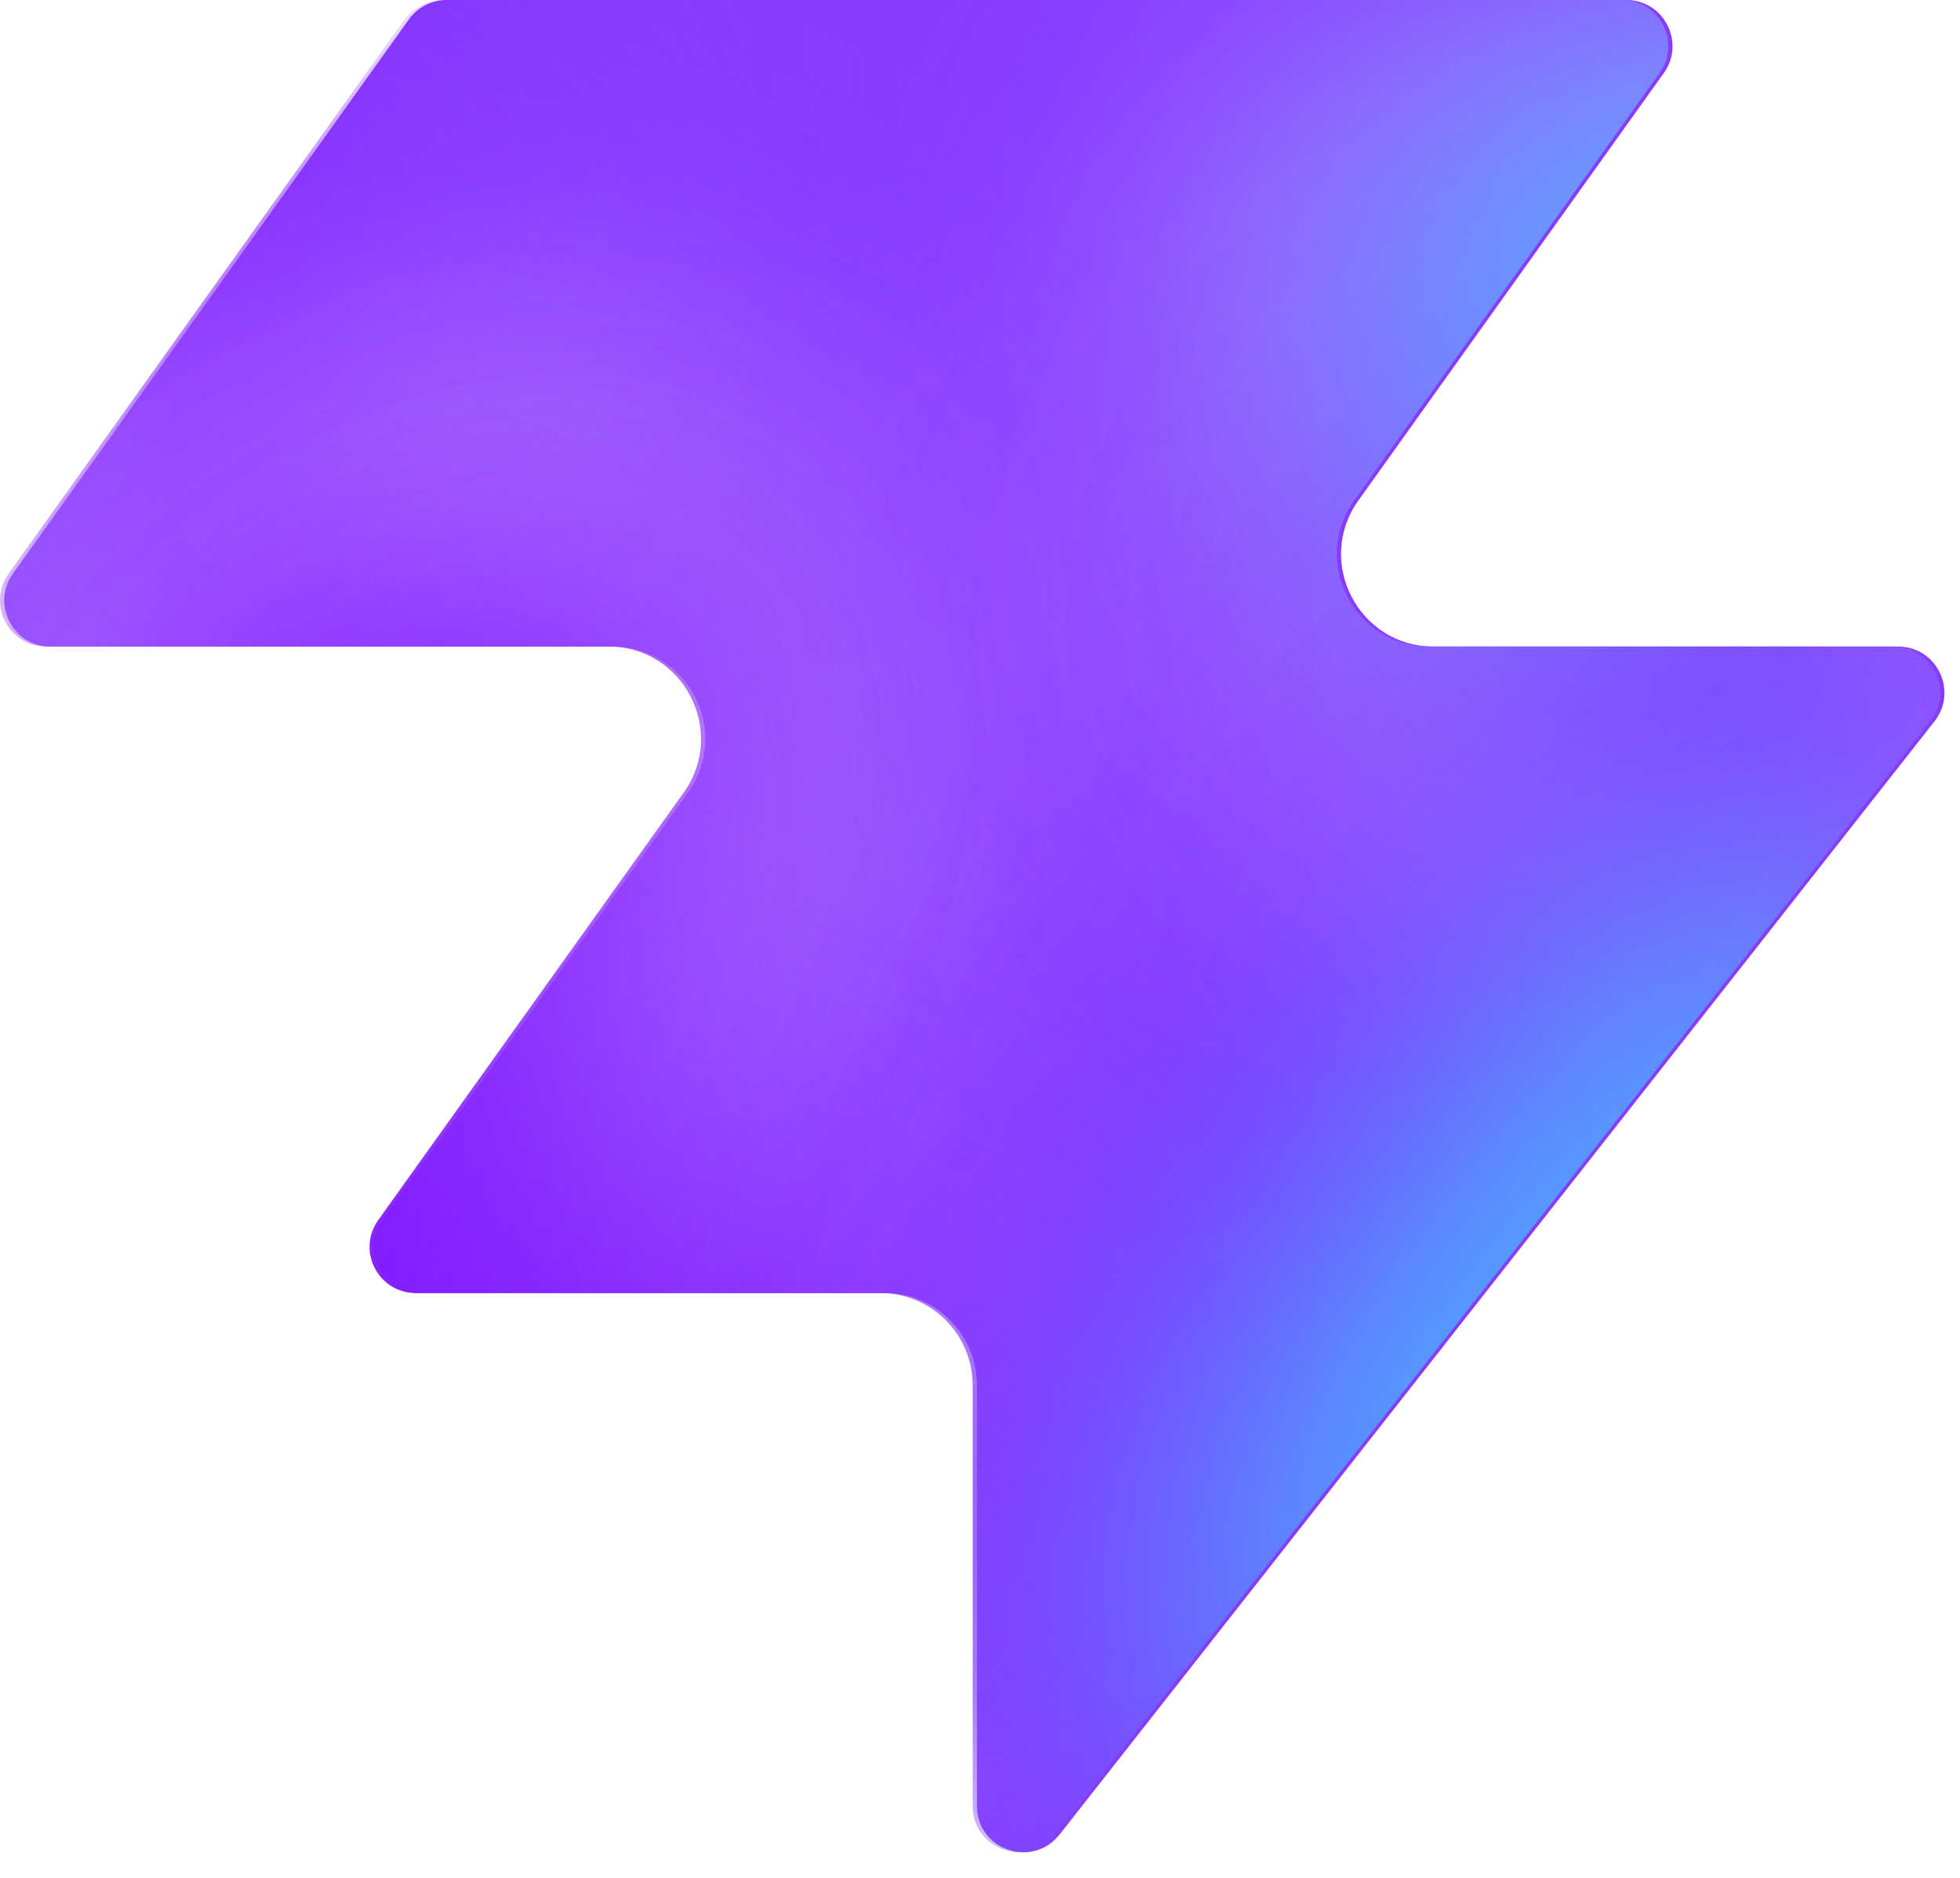
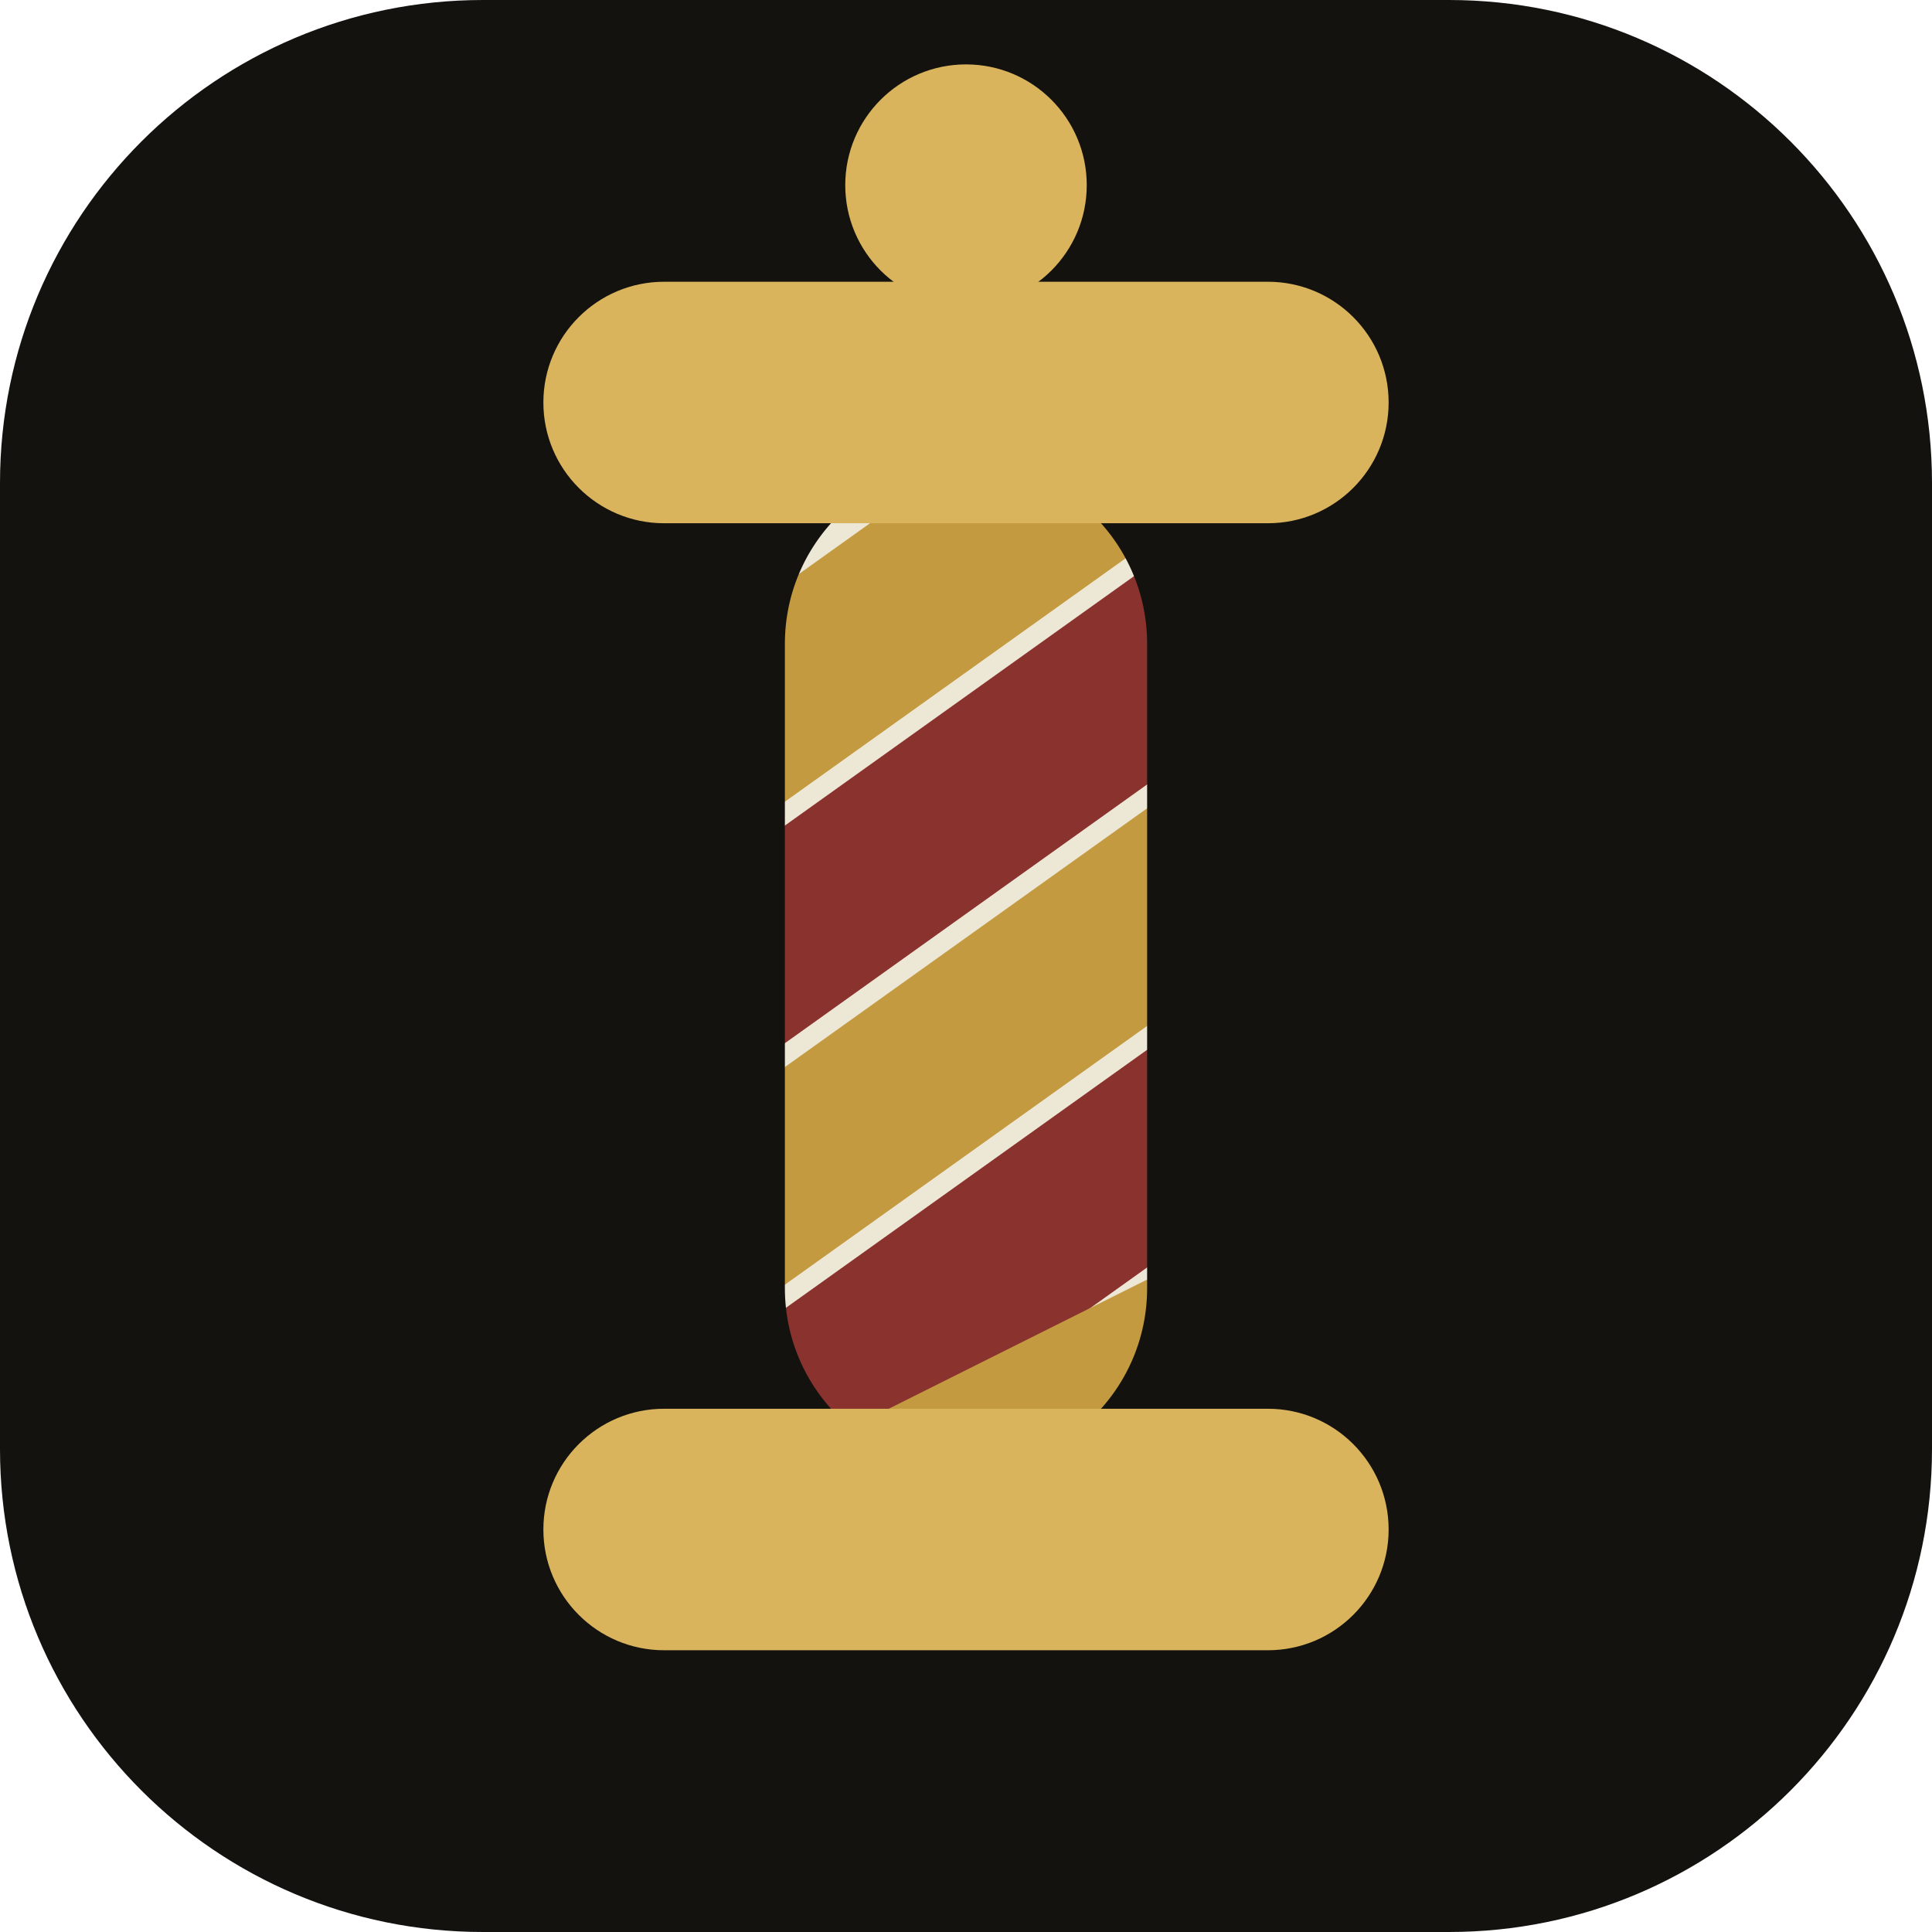
- <svg xmlns="http://www.w3.org/2000/svg" width="48" height="46" fill="none" viewBox="0 0 48 46">
-   <path fill="#863bff" d="M25.946 44.938c-.664.845-2.021.375-2.021-.698V33.937a2.26 2.26 0 0 0-2.262-2.262H10.287c-.92 0-1.456-1.04-.92-1.788l7.48-10.471c1.07-1.497 0-3.578-1.842-3.578H1.237c-.92 0-1.456-1.04-.92-1.788L10.013.474c.214-.297.556-.474.92-.474h28.894c.92 0 1.456 1.04.92 1.788l-7.48 10.471c-1.07 1.498 0 3.579 1.842 3.579h11.377c.943 0 1.473 1.088.89 1.83L25.947 44.94z" style="fill:#863bff;fill:color(display-p3 .525 .23 1);fill-opacity:1" />
-   <mask id="a" width="48" height="46" x="0" y="0" maskUnits="userSpaceOnUse" style="mask-type:alpha">
-     <path fill="#000" d="M25.842 44.938c-.664.844-2.021.375-2.021-.698V33.937a2.26 2.26 0 0 0-2.262-2.262H10.183c-.92 0-1.456-1.04-.92-1.788l7.48-10.471c1.07-1.498 0-3.579-1.842-3.579H1.133c-.92 0-1.456-1.04-.92-1.787L9.91.473c.214-.297.556-.474.92-.474h28.894c.92 0 1.456 1.04.92 1.788l-7.48 10.471c-1.07 1.498 0 3.578 1.842 3.578h11.377c.943 0 1.473 1.088.89 1.832L25.843 44.94z" style="fill:#000;fill-opacity:1" />
-   </mask>
-   <g mask="url(#a)">
-     <g filter="url(#b)">
-       <ellipse cx="5.508" cy="14.704" fill="#ede6ff" rx="5.508" ry="14.704" style="fill:#ede6ff;fill:color(display-p3 .927 .903 1);fill-opacity:1" transform="matrix(.00324 1 1 -.00324 -4.47 31.516)" />
-     </g>
-     <g filter="url(#c)">
-       <ellipse cx="10.399" cy="29.851" fill="#ede6ff" rx="10.399" ry="29.851" style="fill:#ede6ff;fill:color(display-p3 .927 .903 1);fill-opacity:1" transform="matrix(.00324 1 1 -.00324 -39.328 7.883)" />
-     </g>
-     <g filter="url(#d)">
-       <ellipse cx="5.508" cy="30.487" fill="#7e14ff" rx="5.508" ry="30.487" style="fill:#7e14ff;fill:color(display-p3 .492 .077 1);fill-opacity:1" transform="rotate(89.814 -25.913 -14.639)scale(1 -1)" />
-     </g>
-     <g filter="url(#e)">
-       <ellipse cx="5.508" cy="30.599" fill="#7e14ff" rx="5.508" ry="30.599" style="fill:#7e14ff;fill:color(display-p3 .492 .077 1);fill-opacity:1" transform="rotate(89.814 -32.644 -3.334)scale(1 -1)" />
-     </g>
-     <g filter="url(#f)">
-       <ellipse cx="5.508" cy="30.599" fill="#7e14ff" rx="5.508" ry="30.599" style="fill:#7e14ff;fill:color(display-p3 .492 .077 1);fill-opacity:1" transform="matrix(.00324 1 1 -.00324 -34.34 30.47)" />
-     </g>
-     <g filter="url(#g)">
-       <ellipse cx="14.072" cy="22.078" fill="#ede6ff" rx="14.072" ry="22.078" style="fill:#ede6ff;fill:color(display-p3 .927 .903 1);fill-opacity:1" transform="rotate(93.35 24.506 48.493)scale(-1 1)" />
-     </g>
-     <g filter="url(#h)">
-       <ellipse cx="3.47" cy="21.501" fill="#7e14ff" rx="3.47" ry="21.501" style="fill:#7e14ff;fill:color(display-p3 .492 .077 1);fill-opacity:1" transform="rotate(89.009 28.708 47.59)scale(-1 1)" />
-     </g>
-     <g filter="url(#i)">
-       <ellipse cx="3.47" cy="21.501" fill="#7e14ff" rx="3.47" ry="21.501" style="fill:#7e14ff;fill:color(display-p3 .492 .077 1);fill-opacity:1" transform="rotate(89.009 28.708 47.59)scale(-1 1)" />
-     </g>
-     <g filter="url(#j)">
-       <ellipse cx=".387" cy="8.972" fill="#7e14ff" rx="4.407" ry="29.108" style="fill:#7e14ff;fill:color(display-p3 .492 .077 1);fill-opacity:1" transform="rotate(39.51 .387 8.972)" />
-     </g>
-     <g filter="url(#k)">
-       <ellipse cx="47.523" cy="-6.092" fill="#7e14ff" rx="4.407" ry="29.108" style="fill:#7e14ff;fill:color(display-p3 .492 .077 1);fill-opacity:1" transform="rotate(37.892 47.523 -6.092)" />
-     </g>
-     <g filter="url(#l)">
-       <ellipse cx="41.412" cy="6.333" fill="#47bfff" rx="5.971" ry="9.665" style="fill:#47bfff;fill:color(display-p3 .28 .748 1);fill-opacity:1" transform="rotate(37.892 41.412 6.333)" />
-     </g>
-     <g filter="url(#m)">
-       <ellipse cx="-1.879" cy="38.332" fill="#7e14ff" rx="4.407" ry="29.108" style="fill:#7e14ff;fill:color(display-p3 .492 .077 1);fill-opacity:1" transform="rotate(37.892 -1.88 38.332)" />
-     </g>
-     <g filter="url(#n)">
-       <ellipse cx="-1.879" cy="38.332" fill="#7e14ff" rx="4.407" ry="29.108" style="fill:#7e14ff;fill:color(display-p3 .492 .077 1);fill-opacity:1" transform="rotate(37.892 -1.88 38.332)" />
-     </g>
-     <g filter="url(#o)">
-       <ellipse cx="35.651" cy="29.907" fill="#7e14ff" rx="4.407" ry="29.108" style="fill:#7e14ff;fill:color(display-p3 .492 .077 1);fill-opacity:1" transform="rotate(37.892 35.651 29.907)" />
-     </g>
-     <g filter="url(#p)">
-       <ellipse cx="38.418" cy="32.4" fill="#47bfff" rx="5.971" ry="15.297" style="fill:#47bfff;fill:color(display-p3 .28 .748 1);fill-opacity:1" transform="rotate(37.892 38.418 32.4)" />
-     </g>
+ <svg xmlns="http://www.w3.org/2000/svg" width="48" height="48" viewBox="0 0 48 48">
+   <rect width="48" height="48" rx="12" fill="#14120F" />
+   <rect x="17" y="9" width="14" height="30" rx="7" fill="#EDE7D6" />
+   <g stroke-linecap="butt" stroke-width="4.4">
+     <line x1="17" y1="19" x2="31" y2="9" stroke="#C39A3F" />
+     <line x1="17" y1="25" x2="31" y2="15" stroke="#8A322D" />
+     <line x1="17" y1="31" x2="31" y2="21" stroke="#C39A3F" />
+     <line x1="17" y1="37" x2="31" y2="27" stroke="#8A322D" />
+     <line x1="23" y1="37" x2="31" y2="33" stroke="#C39A3F" />
  </g>
-   <defs>
-     <filter id="b" width="60.045" height="41.654" x="-19.77" y="16.149" color-interpolation-filters="sRGB" filterUnits="userSpaceOnUse">
-       <feFlood flood-opacity="0" result="BackgroundImageFix" />
-       <feBlend in="SourceGraphic" in2="BackgroundImageFix" result="shape" />
-       <feGaussianBlur result="effect1_foregroundBlur_2002_17158" stdDeviation="7.659" />
-     </filter>
-     <filter id="c" width="90.34" height="51.437" x="-54.613" y="-7.533" color-interpolation-filters="sRGB" filterUnits="userSpaceOnUse">
-       <feFlood flood-opacity="0" result="BackgroundImageFix" />
-       <feBlend in="SourceGraphic" in2="BackgroundImageFix" result="shape" />
-       <feGaussianBlur result="effect1_foregroundBlur_2002_17158" stdDeviation="7.659" />
-     </filter>
-     <filter id="d" width="79.355" height="29.4" x="-49.64" y="2.03" color-interpolation-filters="sRGB" filterUnits="userSpaceOnUse">
-       <feFlood flood-opacity="0" result="BackgroundImageFix" />
-       <feBlend in="SourceGraphic" in2="BackgroundImageFix" result="shape" />
-       <feGaussianBlur result="effect1_foregroundBlur_2002_17158" stdDeviation="4.596" />
-     </filter>
-     <filter id="e" width="79.579" height="29.4" x="-45.045" y="20.029" color-interpolation-filters="sRGB" filterUnits="userSpaceOnUse">
-       <feFlood flood-opacity="0" result="BackgroundImageFix" />
-       <feBlend in="SourceGraphic" in2="BackgroundImageFix" result="shape" />
-       <feGaussianBlur result="effect1_foregroundBlur_2002_17158" stdDeviation="4.596" />
-     </filter>
-     <filter id="f" width="79.579" height="29.4" x="-43.513" y="21.178" color-interpolation-filters="sRGB" filterUnits="userSpaceOnUse">
-       <feFlood flood-opacity="0" result="BackgroundImageFix" />
-       <feBlend in="SourceGraphic" in2="BackgroundImageFix" result="shape" />
-       <feGaussianBlur result="effect1_foregroundBlur_2002_17158" stdDeviation="4.596" />
-     </filter>
-     <filter id="g" width="74.749" height="58.852" x="15.756" y="-17.901" color-interpolation-filters="sRGB" filterUnits="userSpaceOnUse">
-       <feFlood flood-opacity="0" result="BackgroundImageFix" />
-       <feBlend in="SourceGraphic" in2="BackgroundImageFix" result="shape" />
-       <feGaussianBlur result="effect1_foregroundBlur_2002_17158" stdDeviation="7.659" />
-     </filter>
-     <filter id="h" width="61.377" height="25.362" x="23.548" y="2.284" color-interpolation-filters="sRGB" filterUnits="userSpaceOnUse">
-       <feFlood flood-opacity="0" result="BackgroundImageFix" />
-       <feBlend in="SourceGraphic" in2="BackgroundImageFix" result="shape" />
-       <feGaussianBlur result="effect1_foregroundBlur_2002_17158" stdDeviation="4.596" />
-     </filter>
-     <filter id="i" width="61.377" height="25.362" x="23.548" y="2.284" color-interpolation-filters="sRGB" filterUnits="userSpaceOnUse">
-       <feFlood flood-opacity="0" result="BackgroundImageFix" />
-       <feBlend in="SourceGraphic" in2="BackgroundImageFix" result="shape" />
-       <feGaussianBlur result="effect1_foregroundBlur_2002_17158" stdDeviation="4.596" />
-     </filter>
-     <filter id="j" width="56.045" height="63.649" x="-27.636" y="-22.853" color-interpolation-filters="sRGB" filterUnits="userSpaceOnUse">
-       <feFlood flood-opacity="0" result="BackgroundImageFix" />
-       <feBlend in="SourceGraphic" in2="BackgroundImageFix" result="shape" />
-       <feGaussianBlur result="effect1_foregroundBlur_2002_17158" stdDeviation="4.596" />
-     </filter>
-     <filter id="k" width="54.814" height="64.646" x="20.116" y="-38.415" color-interpolation-filters="sRGB" filterUnits="userSpaceOnUse">
-       <feFlood flood-opacity="0" result="BackgroundImageFix" />
-       <feBlend in="SourceGraphic" in2="BackgroundImageFix" result="shape" />
-       <feGaussianBlur result="effect1_foregroundBlur_2002_17158" stdDeviation="4.596" />
-     </filter>
-     <filter id="l" width="33.541" height="35.313" x="24.641" y="-11.323" color-interpolation-filters="sRGB" filterUnits="userSpaceOnUse">
-       <feFlood flood-opacity="0" result="BackgroundImageFix" />
-       <feBlend in="SourceGraphic" in2="BackgroundImageFix" result="shape" />
-       <feGaussianBlur result="effect1_foregroundBlur_2002_17158" stdDeviation="4.596" />
-     </filter>
-     <filter id="m" width="54.814" height="64.646" x="-29.286" y="6.009" color-interpolation-filters="sRGB" filterUnits="userSpaceOnUse">
-       <feFlood flood-opacity="0" result="BackgroundImageFix" />
-       <feBlend in="SourceGraphic" in2="BackgroundImageFix" result="shape" />
-       <feGaussianBlur result="effect1_foregroundBlur_2002_17158" stdDeviation="4.596" />
-     </filter>
-     <filter id="n" width="54.814" height="64.646" x="-29.286" y="6.009" color-interpolation-filters="sRGB" filterUnits="userSpaceOnUse">
-       <feFlood flood-opacity="0" result="BackgroundImageFix" />
-       <feBlend in="SourceGraphic" in2="BackgroundImageFix" result="shape" />
-       <feGaussianBlur result="effect1_foregroundBlur_2002_17158" stdDeviation="4.596" />
-     </filter>
-     <filter id="o" width="54.814" height="64.646" x="8.244" y="-2.416" color-interpolation-filters="sRGB" filterUnits="userSpaceOnUse">
-       <feFlood flood-opacity="0" result="BackgroundImageFix" />
-       <feBlend in="SourceGraphic" in2="BackgroundImageFix" result="shape" />
-       <feGaussianBlur result="effect1_foregroundBlur_2002_17158" stdDeviation="4.596" />
-     </filter>
-     <filter id="p" width="39.409" height="43.623" x="18.713" y="10.588" color-interpolation-filters="sRGB" filterUnits="userSpaceOnUse">
-       <feFlood flood-opacity="0" result="BackgroundImageFix" />
-       <feBlend in="SourceGraphic" in2="BackgroundImageFix" result="shape" />
-       <feGaussianBlur result="effect1_foregroundBlur_2002_17158" stdDeviation="4.596" />
-     </filter>
-   </defs>
+   <rect x="17" y="9" width="14" height="30" rx="7" fill="none" stroke="#14120F" stroke-width="5" />
+   <rect x="13.5" y="7" width="21" height="6" rx="3" fill="#D9B45C" />
+   <rect x="13.5" y="35" width="21" height="6" rx="3" fill="#D9B45C" />
+   <circle cx="24" cy="4.6" r="3" fill="#D9B45C" />
</svg>
